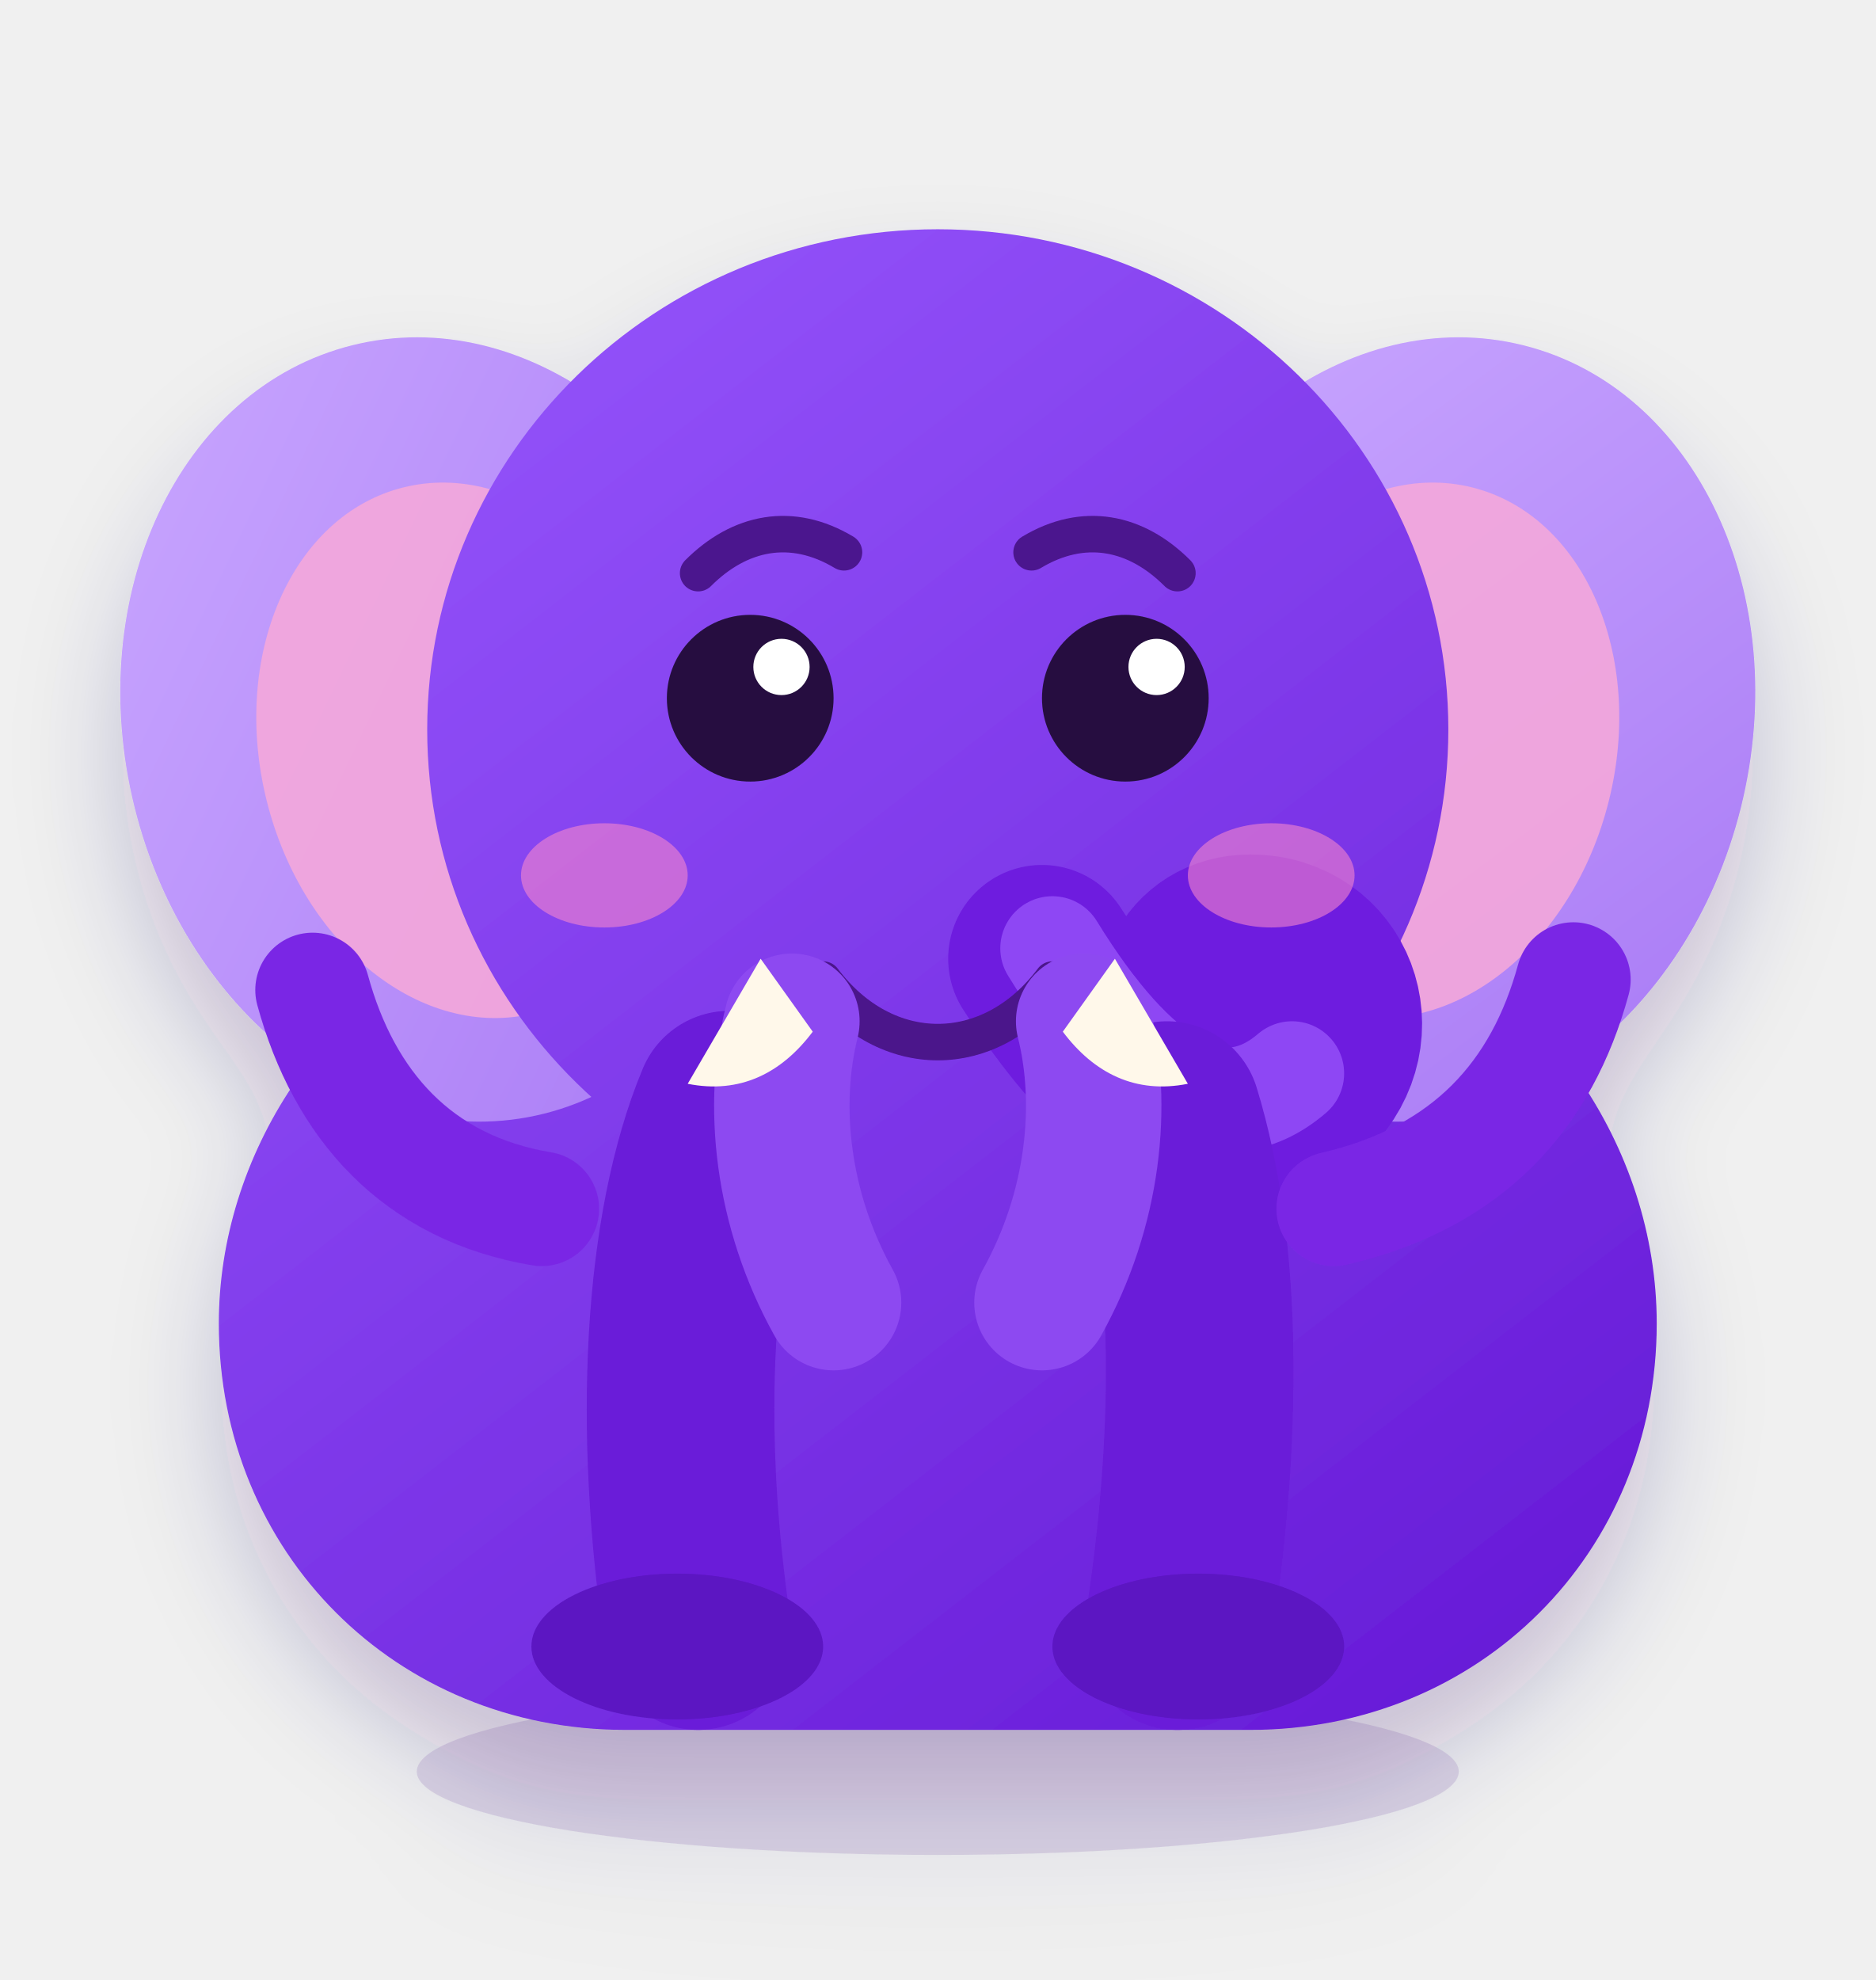
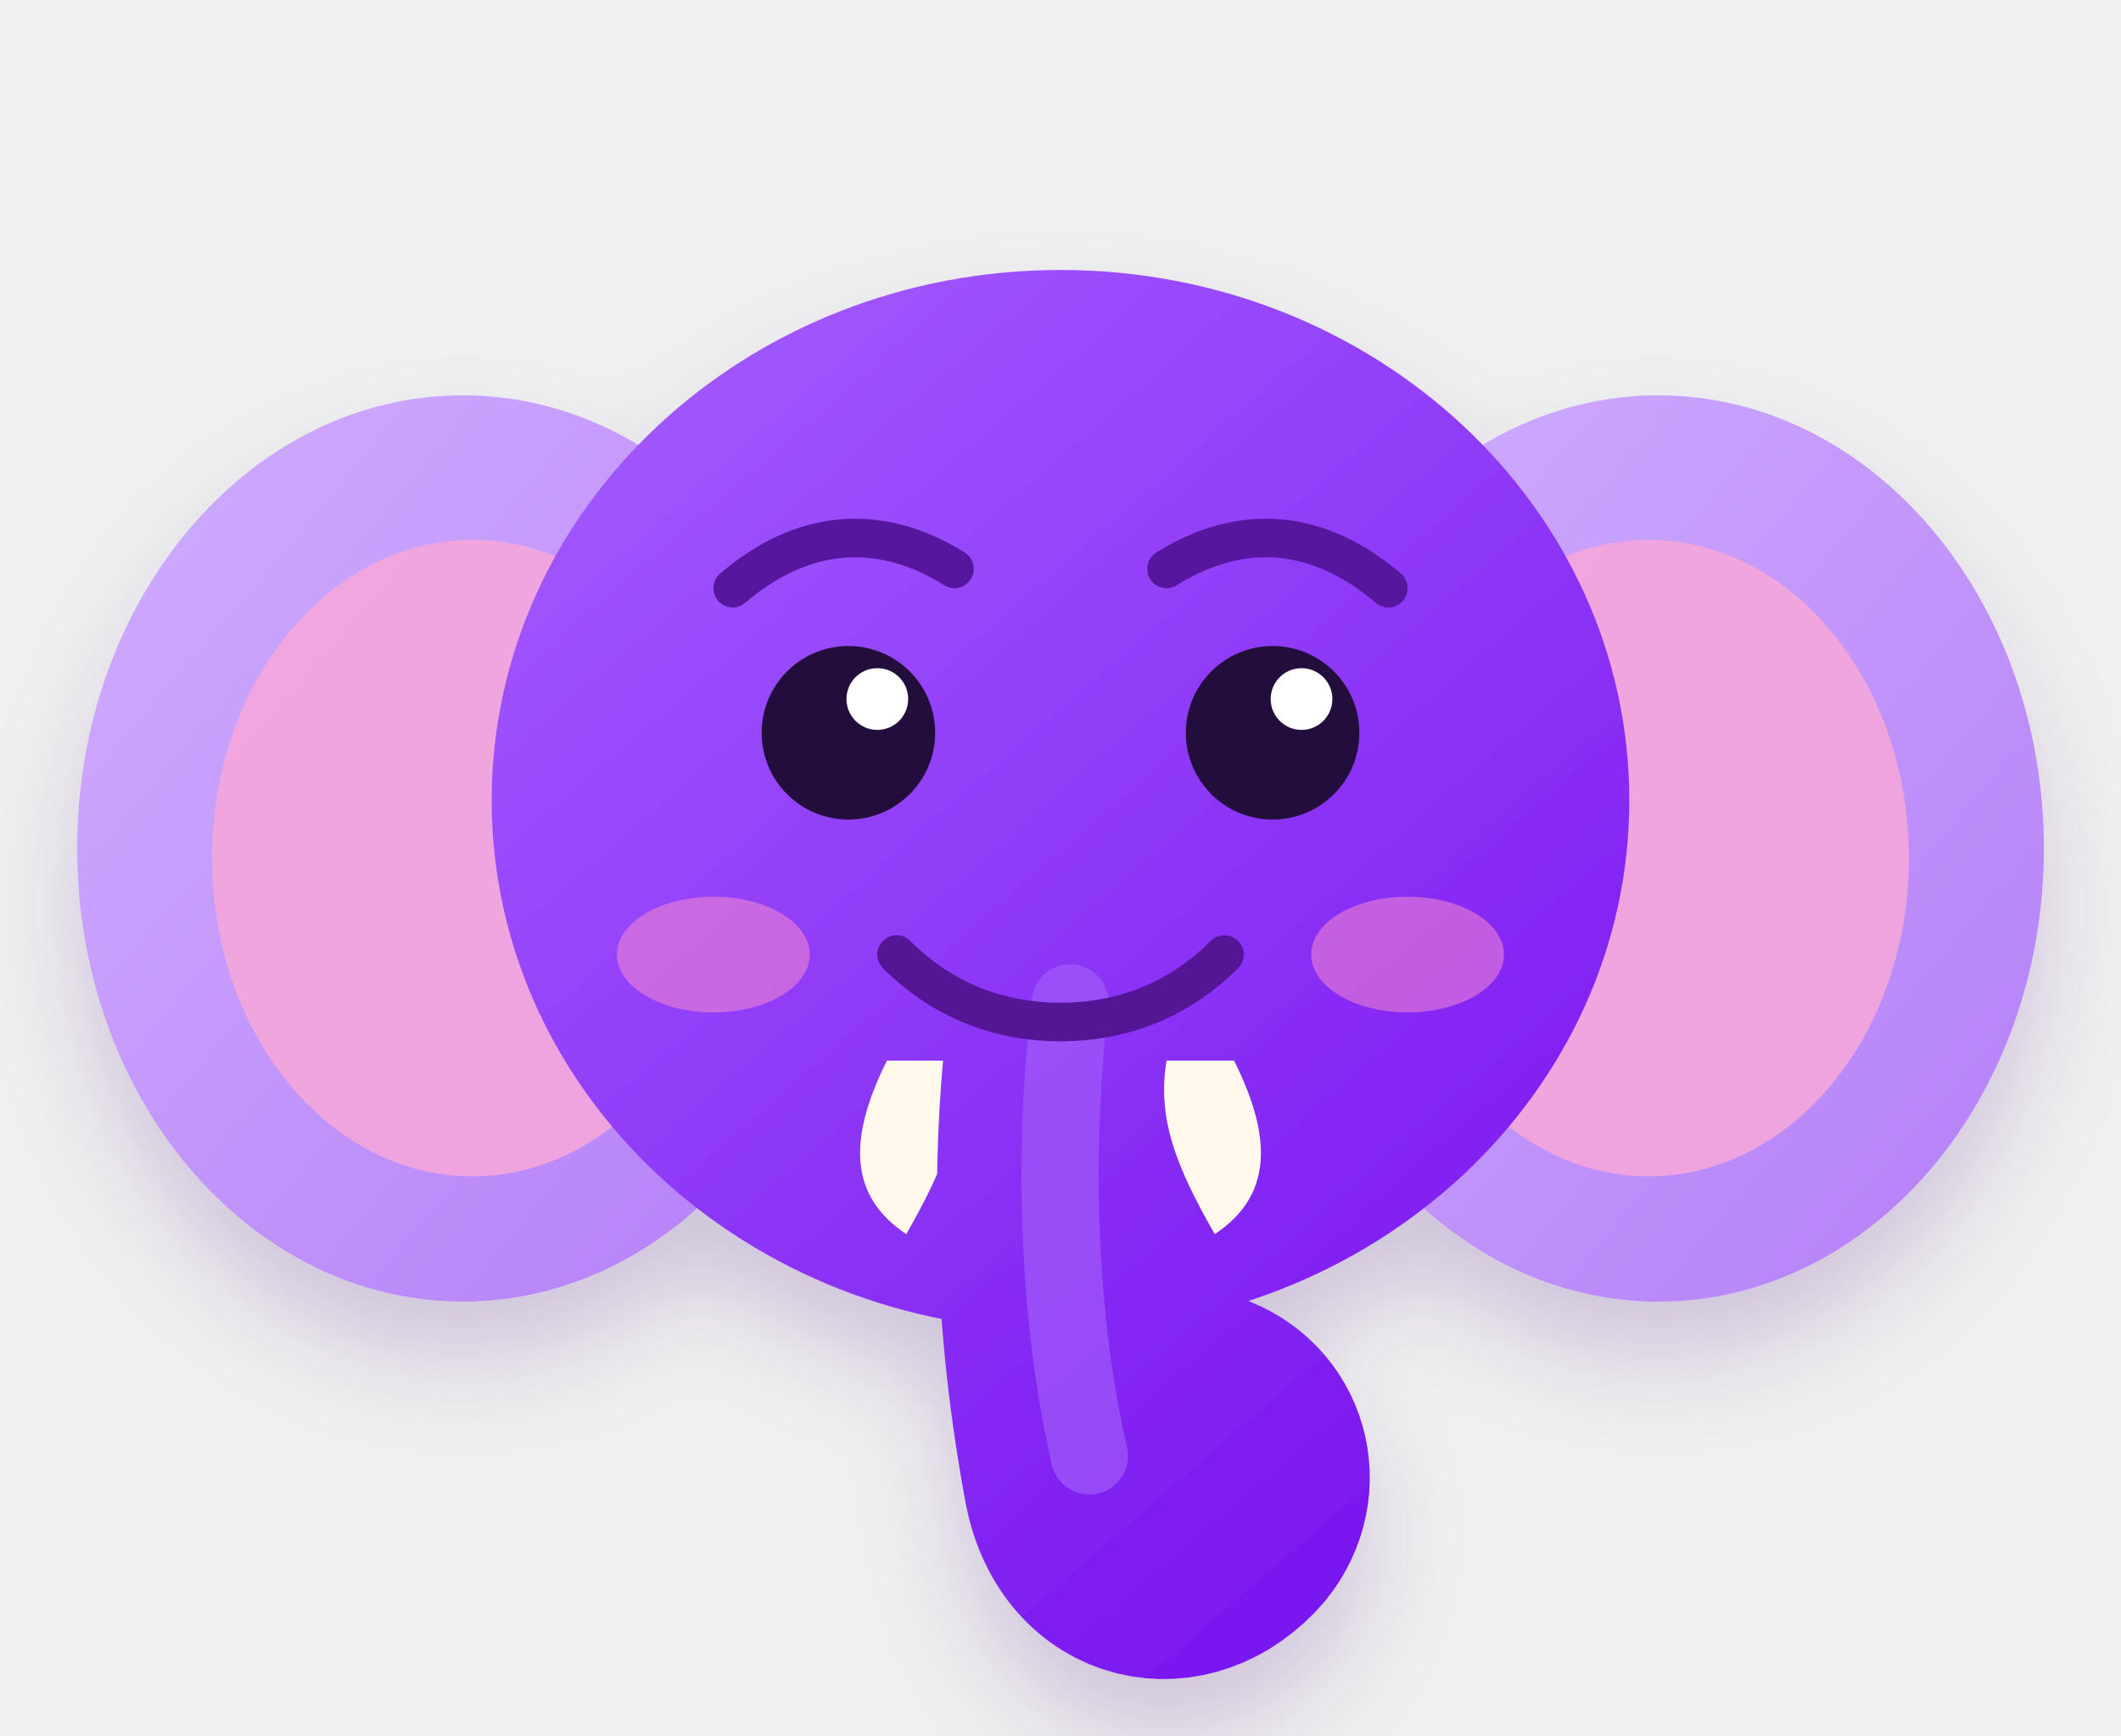
- <svg xmlns="http://www.w3.org/2000/svg" viewBox="0 0 180 190" role="img" aria-labelledby="title desc">
+ <svg xmlns="http://www.w3.org/2000/svg" viewBox="0 0 220 180" role="img" aria-labelledby="title desc" preserveAspectRatio="xMidYMid meet">
  <defs>
-     <linearGradient id="body" x1="25" y1="15" x2="145" y2="170" gradientUnits="userSpaceOnUse">
-       <stop stop-color="#9A5CFF" />
-       <stop offset="1" stop-color="#6519D6" />
+     <linearGradient id="head" x1="55" y1="35" x2="155" y2="150" gradientUnits="userSpaceOnUse">
+       <stop stop-color="#A45CFF" />
+       <stop offset="1" stop-color="#7A17F0" />
    </linearGradient>
    <linearGradient id="ear" x1="0" y1="0" x2="1" y2="1">
-       <stop stop-color="#C9A7FF" />
-       <stop offset="1" stop-color="#A879F5" />
+       <stop stop-color="#D0AEFF" />
+       <stop offset="1" stop-color="#B37EF7" />
    </linearGradient>
    <filter id="shadow" x="-30%" y="-30%" width="160%" height="180%">
-       <feDropShadow dx="0" dy="6" stdDeviation="5" flood-color="#2D126C" flood-opacity=".2" />
+       <feDropShadow dx="0" dy="6" stdDeviation="5" flood-color="#3E137D" flood-opacity=".18" />
    </filter>
  </defs>
  <g filter="url(#shadow)">
-     <ellipse cx="90" cy="170" rx="50" ry="8" fill="#35117E" opacity=".12" />
-     <path d="M48 88c-17 7-27 23-27 39 0 22 17 39 39 39h60c22 0 39-17 39-39 0-17-11-33-28-40-10-4-72-4-83 1Z" fill="url(#body)" />
-     <ellipse cx="43" cy="70" rx="31" ry="38" fill="url(#ear)" transform="rotate(-14 43 70)" />
-     <ellipse cx="137" cy="70" rx="31" ry="38" fill="url(#ear)" transform="rotate(14 137 70)" />
-     <ellipse cx="45" cy="72" rx="20" ry="26" fill="#F4A7DA" opacity=".9" transform="rotate(-14 45 72)" />
-     <ellipse cx="135" cy="72" rx="20" ry="26" fill="#F4A7DA" opacity=".9" transform="rotate(14 135 72)" />
-     <ellipse cx="90" cy="70" rx="49" ry="48" fill="url(#body)" />
-     <path d="M100 92c9 14 18 19 25 12 5-5 2-13-5-13-5 0-7 5-5 9" fill="none" stroke="#6E1CDF" stroke-width="18" stroke-linecap="round" />
-     <path d="M101 91c8 13 16 18 23 12" fill="none" stroke="#8E47F4" stroke-width="10" stroke-linecap="round" />
-     <path d="M70 106c-5 12-6 31-3 51" fill="none" stroke="#6B1BD9" stroke-width="18" stroke-linecap="round" />
-     <path d="M112 107c4 13 4 31 1 50" fill="none" stroke="#6B1BD9" stroke-width="18" stroke-linecap="round" />
-     <ellipse cx="65" cy="158" rx="14" ry="7" fill="#5B17C2" />
-     <ellipse cx="115" cy="158" rx="14" ry="7" fill="#5B17C2" />
-     <circle cx="72" cy="67" r="8" fill="#25113F" />
-     <circle cx="108" cy="67" r="8" fill="#25113F" />
-     <circle cx="75" cy="64" r="2.7" fill="#fff" />
-     <circle cx="111" cy="64" r="2.7" fill="#fff" />
-     <path d="M67 55c4-4 9-5 14-2M99 53c5-3 10-2 14 2" fill="none" stroke="#4C148E" stroke-width="3.5" stroke-linecap="round" />
-     <ellipse cx="58" cy="84" rx="8" ry="5" fill="#FF8CCB" opacity=".55" />
-     <ellipse cx="122" cy="84" rx="8" ry="5" fill="#FF8CCB" opacity=".55" />
-     <path d="M79 94c3 4 7 6 11 6s8-2 11-6" fill="none" stroke="#4B138B" stroke-width="3.5" stroke-linecap="round" />
-     <path d="M76 98c-2 8-1 18 4 27" fill="none" stroke="#8D48F1" stroke-width="13" stroke-linecap="round" />
-     <path d="M104 98c2 8 1 18-4 27" fill="none" stroke="#8D48F1" stroke-width="13" stroke-linecap="round" />
-     <path d="M73 92 66 104c5 1 9-1 12-5M107 92l7 12c-5 1-9-1-12-5" fill="#FFF8EA" />
-     <path d="M52 116c-12-2-19-10-22-21M128 116c13-3 20-11 23-22" fill="none" stroke="#7A28E5" stroke-width="11" stroke-linecap="round" />
+     <ellipse cx="48" cy="88" rx="40" ry="47" fill="url(#ear)" />
+     <ellipse cx="172" cy="88" rx="40" ry="47" fill="url(#ear)" />
+     <ellipse cx="49" cy="89" rx="27" ry="33" fill="#F4A6DC" opacity=".92" />
+     <ellipse cx="171" cy="89" rx="27" ry="33" fill="#F4A6DC" opacity=".92" />
+     <ellipse cx="110" cy="83" rx="59" ry="55" fill="url(#head)" />
+     <circle cx="88" cy="76" r="9" fill="#24103C" />
+     <circle cx="132" cy="76" r="9" fill="#24103C" />
+     <circle cx="91" cy="72.5" r="3.2" fill="#fff" />
+     <circle cx="135" cy="72.5" r="3.2" fill="#fff" />
+     <path d="M76 61c7-6 15-7 23-2M121 59c8-5 16-4 23 2" fill="none" stroke="#57149E" stroke-width="4" stroke-linecap="round" />
+     <ellipse cx="74" cy="99" rx="10" ry="6" fill="#FF8FCC" opacity=".5" />
+     <ellipse cx="146" cy="99" rx="10" ry="6" fill="#FF8FCC" opacity=".5" />
+     <path d="M92 110c-4 8-4 14 2 18 4-7 6-12 5-18Z" fill="#FFF9EC" />
+     <path d="M128 110c4 8 4 14-2 18-4-7-6-12-5-18Z" fill="#FFF9EC" />
+     <path d="M110 101c-3 19-2 37 1 53 2 10 12 12 18 5 4-5 2-12-4-14" fill="none" stroke="url(#head)" stroke-width="22" stroke-linecap="round" />
+     <path d="M111 104c-2 17-1 34 2 47" fill="none" stroke="#A05AF8" stroke-width="8" stroke-linecap="round" opacity=".72" />
+     <path d="M93 99c5 5 11 7 17 7s12-2 17-7" fill="none" stroke="#541396" stroke-width="4" stroke-linecap="round" />
  </g>
</svg>
